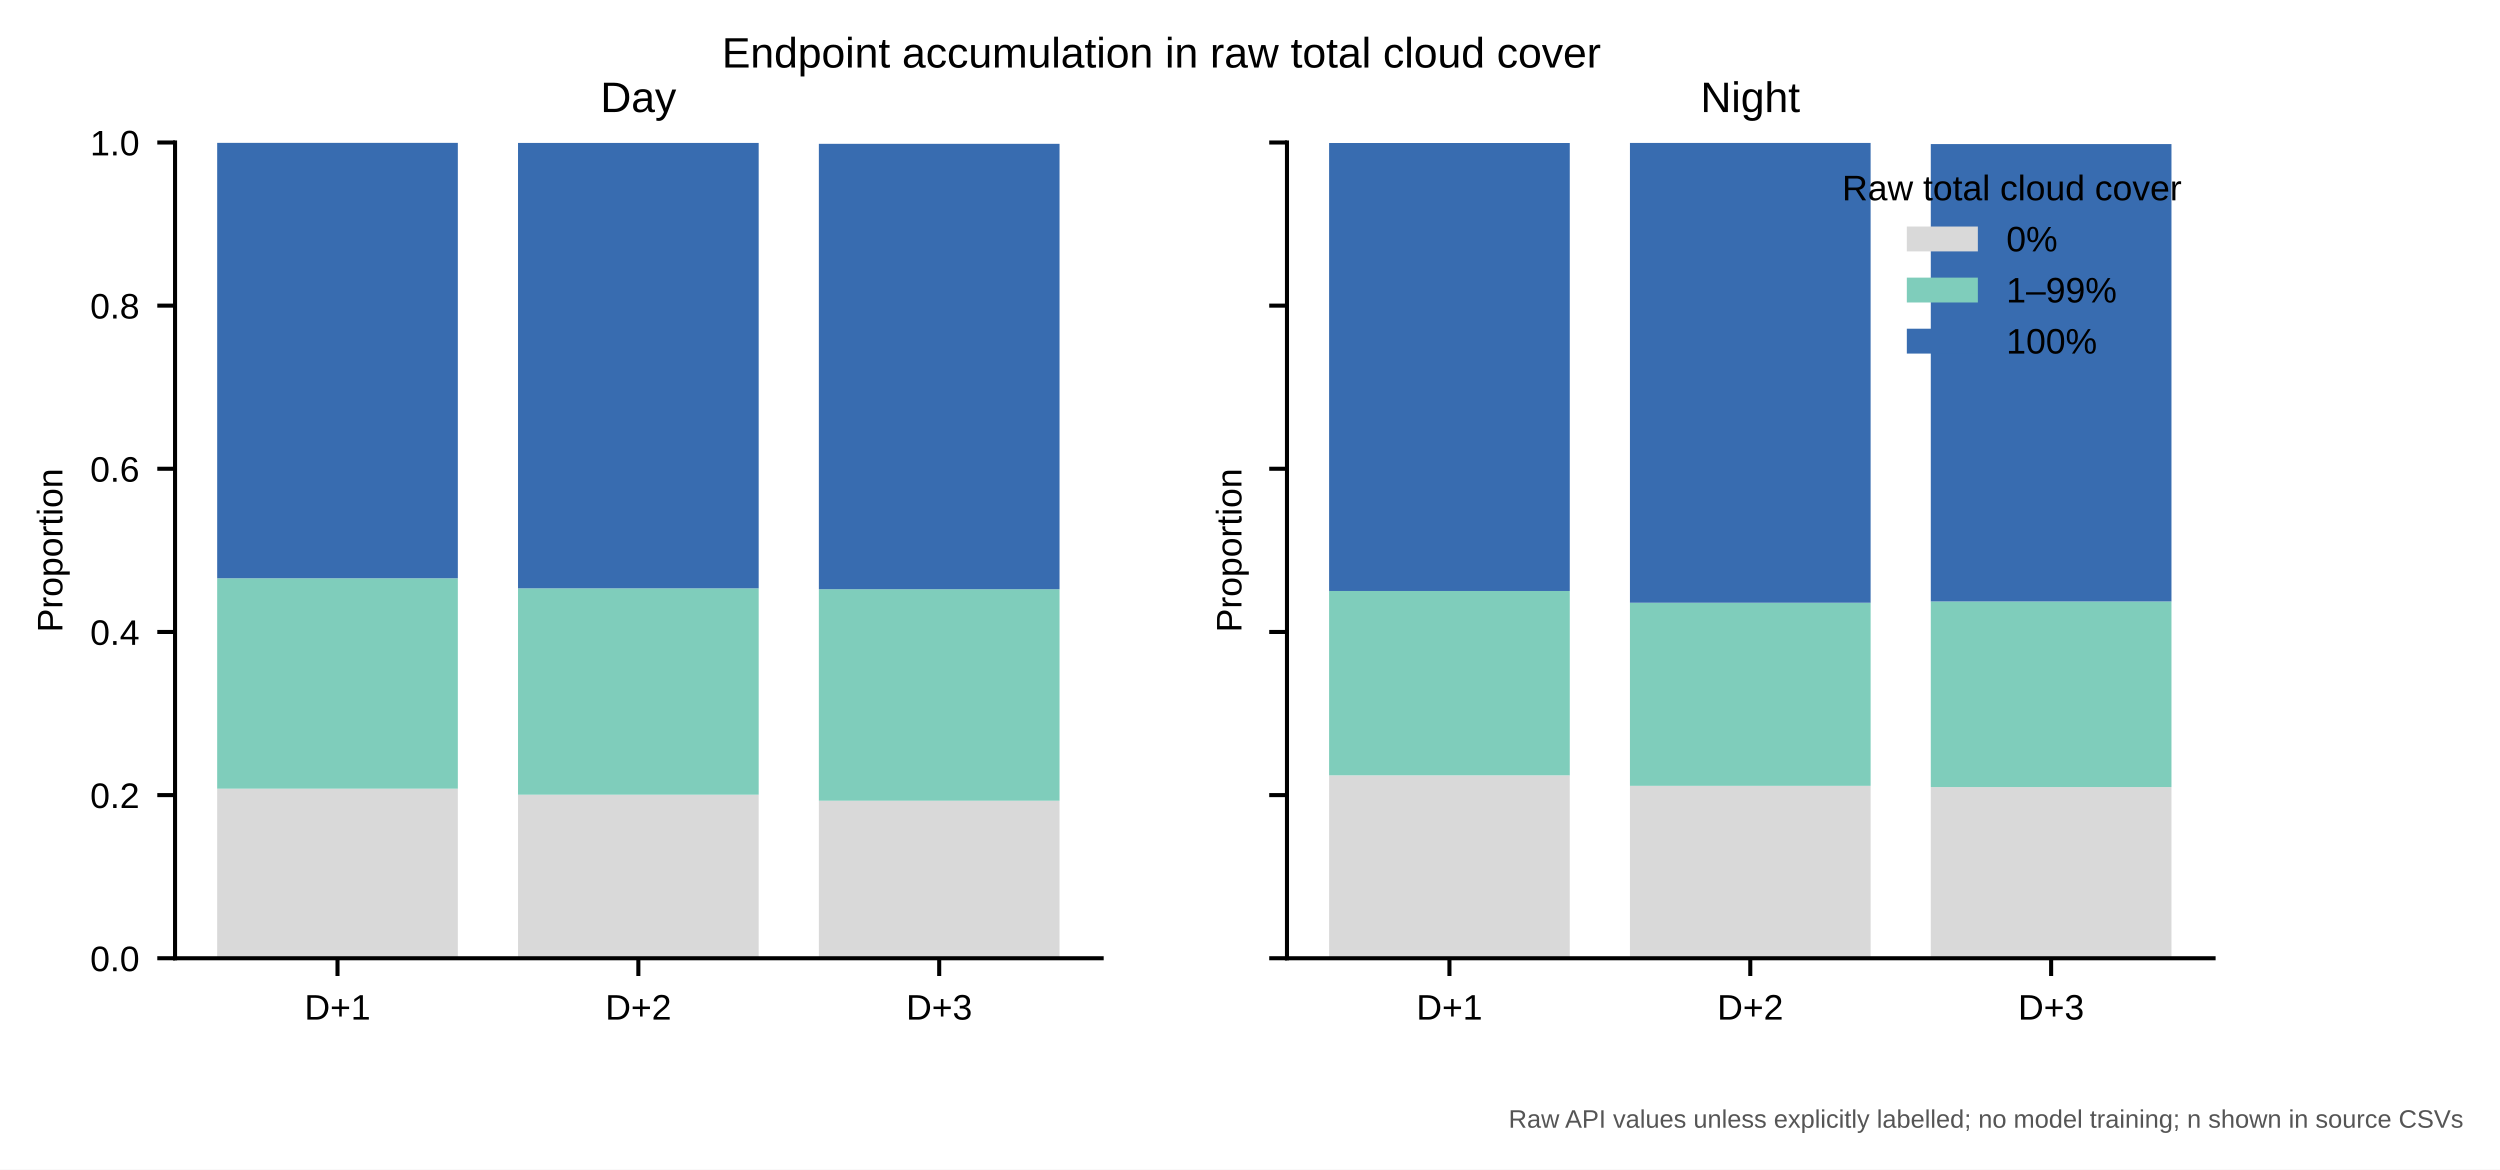
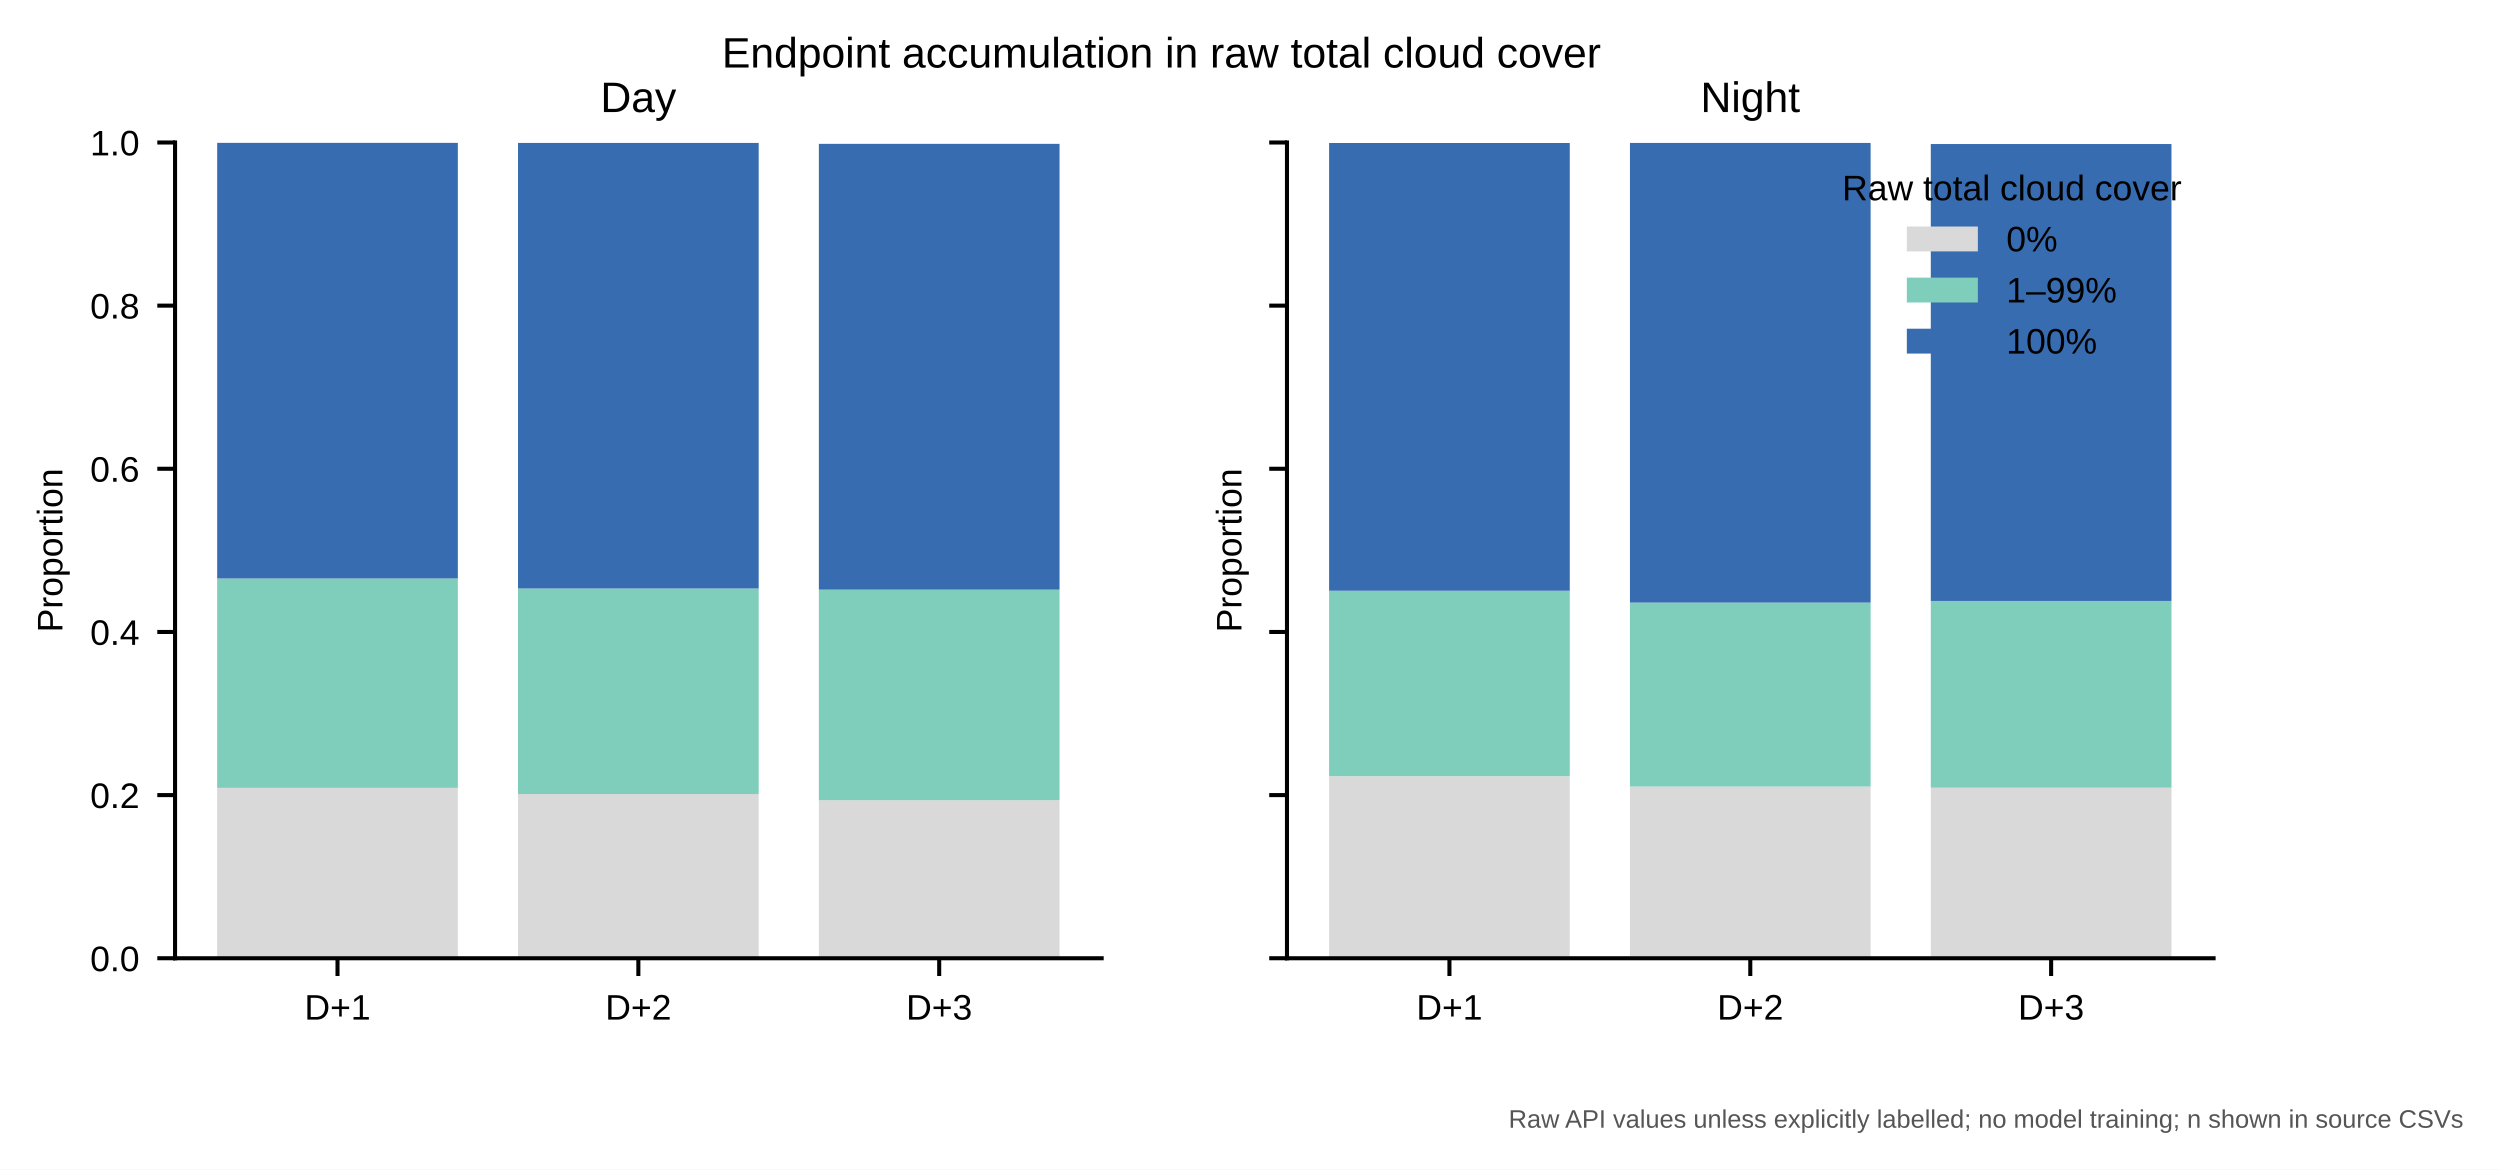
<svg xmlns="http://www.w3.org/2000/svg" xmlns:xlink="http://www.w3.org/1999/xlink" width="492.707pt" height="230.508pt" viewBox="0 0 492.707 230.508" version="1.1">
  <defs>
    <style type="text/css">*{stroke-linejoin: round; stroke-linecap: butt}</style>
  </defs>
  <g id="figure_1">
    <g id="patch_1">
-       <path d="M 0 230.508  L 492.707 230.508  L 492.707 0  L 0 0  z " style="fill: #ffffff" />
+       <path d="M 0 230.508 L 492.707 230.508 L 492.707 0 L 0 0 z " style="fill: #ffffff" />
    </g>
    <g id="axes_1">
      <g id="patch_2">
-         <path d="M 34.499 188.856  L 217.118 188.856  L 217.118 28.08  L 34.499 28.08  z " style="fill: #ffffff" />
+         <path d="M 34.499 188.856 L 217.118 188.856 L 217.118 28.08 L 34.499 28.08 z " style="fill: #ffffff" />
      </g>
      <g id="patch_3">
-         <path d="M 42.8 188.856  L 90.233 188.856  L 90.233 155.435  L 42.8 155.435  z " clip-path="url(#pf5bc268ec8)" style="fill: #d9d9d9" />
+         <path d="M 42.8 188.856 L 90.233 188.856 L 90.233 155.274 L 42.8 155.274 z " clip-path="url(#p6946811b60)" style="fill: #d9d9d9" />
      </g>
      <g id="patch_4">
-         <path d="M 102.092 188.856  L 149.525 188.856  L 149.525 156.622  L 102.092 156.622  z " clip-path="url(#pf5bc268ec8)" style="fill: #d9d9d9" />
+         <path d="M 102.092 188.856 L 149.525 188.856 L 149.525 156.49 L 102.092 156.49 z " clip-path="url(#p6946811b60)" style="fill: #d9d9d9" />
      </g>
      <g id="patch_5">
-         <path d="M 161.383 188.856  L 208.817 188.856  L 208.817 157.807  L 161.383 157.807  z " clip-path="url(#pf5bc268ec8)" style="fill: #d9d9d9" />
+         <path d="M 161.383 188.856 L 208.817 188.856 L 208.817 157.697 L 161.383 157.697 z " clip-path="url(#p6946811b60)" style="fill: #d9d9d9" />
      </g>
      <g id="patch_6">
-         <path d="M 42.8 155.435  L 90.233 155.435  L 90.233 113.971  L 42.8 113.971  z " clip-path="url(#pf5bc268ec8)" style="fill: #7fcdbb" />
+         <path d="M 42.8 155.274 L 90.233 155.274 L 90.233 114.008 L 42.8 114.008 z " clip-path="url(#p6946811b60)" style="fill: #7fcdbb" />
      </g>
      <g id="patch_7">
-         <path d="M 102.092 156.622  L 149.525 156.622  L 149.525 115.952  L 102.092 115.952  z " clip-path="url(#pf5bc268ec8)" style="fill: #7fcdbb" />
+         <path d="M 102.092 156.49 L 149.525 156.49 L 149.525 115.97 L 102.092 115.97 z " clip-path="url(#p6946811b60)" style="fill: #7fcdbb" />
      </g>
      <g id="patch_8">
-         <path d="M 161.383 157.807  L 208.817 157.807  L 208.817 116.122  L 161.383 116.122  z " clip-path="url(#pf5bc268ec8)" style="fill: #7fcdbb" />
+         <path d="M 161.383 157.697 L 208.817 157.697 L 208.817 116.21 L 161.383 116.21 z " clip-path="url(#p6946811b60)" style="fill: #7fcdbb" />
      </g>
      <g id="patch_9">
-         <path d="M 42.8 113.971  L 90.233 113.971  L 90.233 28.157  L 42.8 28.157  z " clip-path="url(#pf5bc268ec8)" style="fill: #386cb0" />
+         <path d="M 42.8 114.008 L 90.233 114.008 L 90.233 28.157 L 42.8 28.157 z " clip-path="url(#p6946811b60)" style="fill: #386cb0" />
      </g>
      <g id="patch_10">
-         <path d="M 102.092 115.952  L 149.525 115.952  L 149.525 28.172  L 102.092 28.172  z " clip-path="url(#pf5bc268ec8)" style="fill: #386cb0" />
+         <path d="M 102.092 115.97 L 149.525 115.97 L 149.525 28.173 L 102.092 28.173 z " clip-path="url(#p6946811b60)" style="fill: #386cb0" />
      </g>
      <g id="patch_11">
-         <path d="M 161.383 116.122  L 208.817 116.122  L 208.817 28.345  L 161.383 28.345  z " clip-path="url(#pf5bc268ec8)" style="fill: #386cb0" />
+         <path d="M 161.383 116.21 L 208.817 116.21 L 208.817 28.35 L 161.383 28.35 z " clip-path="url(#p6946811b60)" style="fill: #386cb0" />
      </g>
      <g id="matplotlib.axis_1">
        <g id="xtick_1">
          <g id="line2d_1">
            <defs>
-               <path id="ma9fc618bc7" d="M 0 0  L 0 3.5  " style="stroke: #000000; stroke-width: 0.8" />
+               <path id="m72985a9ae6" d="M 0 0 L 0 3.5 " style="stroke: #000000; stroke-width: 0.8" />
            </defs>
            <g>
-               <use xlink:href="#ma9fc618bc7" x="66.517" y="188.856" style="stroke: #000000; stroke-width: 0.8" />
+               <use xlink:href="#m72985a9ae6" x="66.517" y="188.856" style="stroke: #000000; stroke-width: 0.8" />
            </g>
          </g>
          <g id="text_1">
            <text style="font-size: 7px; font-family: 'Arial', 'DejaVu Sans', sans-serif; text-anchor: middle" x="66.517" y="200.952" transform="rotate(-0 66.51681 200.9522)">D+1</text>
          </g>
        </g>
        <g id="xtick_2">
          <g id="line2d_2">
            <g>
-               <use xlink:href="#ma9fc618bc7" x="125.808" y="188.856" style="stroke: #000000; stroke-width: 0.8" />
+               <use xlink:href="#m72985a9ae6" x="125.808" y="188.856" style="stroke: #000000; stroke-width: 0.8" />
            </g>
          </g>
          <g id="text_2">
            <text style="font-size: 7px; font-family: 'Arial', 'DejaVu Sans', sans-serif; text-anchor: middle" x="125.808" y="200.952" transform="rotate(-0 125.8084 200.9522)">D+2</text>
          </g>
        </g>
        <g id="xtick_3">
          <g id="line2d_3">
            <g>
-               <use xlink:href="#ma9fc618bc7" x="185.1" y="188.856" style="stroke: #000000; stroke-width: 0.8" />
+               <use xlink:href="#m72985a9ae6" x="185.1" y="188.856" style="stroke: #000000; stroke-width: 0.8" />
            </g>
          </g>
          <g id="text_3">
            <text style="font-size: 7px; font-family: 'Arial', 'DejaVu Sans', sans-serif; text-anchor: middle" x="185.1" y="200.952" transform="rotate(-0 185.1 200.9522)">D+3</text>
          </g>
        </g>
      </g>
      <g id="matplotlib.axis_2">
        <g id="ytick_1">
          <g id="line2d_4">
            <defs>
-               <path id="m153272407f" d="M 0 0  L -3.5 0  " style="stroke: #000000; stroke-width: 0.8" />
+               <path id="m49181454bf" d="M 0 0 L -3.5 0 " style="stroke: #000000; stroke-width: 0.8" />
            </defs>
            <g>
-               <use xlink:href="#m153272407f" x="34.499" y="188.856" style="stroke: #000000; stroke-width: 0.8" />
+               <use xlink:href="#m49181454bf" x="34.499" y="188.856" style="stroke: #000000; stroke-width: 0.8" />
            </g>
          </g>
          <g id="text_4">
            <text style="font-size: 7px; font-family: 'Arial', 'DejaVu Sans', sans-serif; text-anchor: end" x="27.499" y="191.404" transform="rotate(-0 27.49934 191.4041)">0.0</text>
          </g>
        </g>
        <g id="ytick_2">
          <g id="line2d_5">
            <g>
-               <use xlink:href="#m153272407f" x="34.499" y="156.701" style="stroke: #000000; stroke-width: 0.8" />
+               <use xlink:href="#m49181454bf" x="34.499" y="156.701" style="stroke: #000000; stroke-width: 0.8" />
            </g>
          </g>
          <g id="text_5">
            <text style="font-size: 7px; font-family: 'Arial', 'DejaVu Sans', sans-serif; text-anchor: end" x="27.499" y="159.249" transform="rotate(-0 27.49934 159.2489)">0.2</text>
          </g>
        </g>
        <g id="ytick_3">
          <g id="line2d_6">
            <g>
-               <use xlink:href="#m153272407f" x="34.499" y="124.546" style="stroke: #000000; stroke-width: 0.8" />
+               <use xlink:href="#m49181454bf" x="34.499" y="124.546" style="stroke: #000000; stroke-width: 0.8" />
            </g>
          </g>
          <g id="text_6">
            <text style="font-size: 7px; font-family: 'Arial', 'DejaVu Sans', sans-serif; text-anchor: end" x="27.499" y="127.094" transform="rotate(-0 27.49934 127.0937)">0.4</text>
          </g>
        </g>
        <g id="ytick_4">
          <g id="line2d_7">
            <g>
-               <use xlink:href="#m153272407f" x="34.499" y="92.39" style="stroke: #000000; stroke-width: 0.8" />
+               <use xlink:href="#m49181454bf" x="34.499" y="92.39" style="stroke: #000000; stroke-width: 0.8" />
            </g>
          </g>
          <g id="text_7">
            <text style="font-size: 7px; font-family: 'Arial', 'DejaVu Sans', sans-serif; text-anchor: end" x="27.499" y="94.938" transform="rotate(-0 27.49934 94.9385)">0.6</text>
          </g>
        </g>
        <g id="ytick_5">
          <g id="line2d_8">
            <g>
-               <use xlink:href="#m153272407f" x="34.499" y="60.235" style="stroke: #000000; stroke-width: 0.8" />
+               <use xlink:href="#m49181454bf" x="34.499" y="60.235" style="stroke: #000000; stroke-width: 0.8" />
            </g>
          </g>
          <g id="text_8">
            <text style="font-size: 7px; font-family: 'Arial', 'DejaVu Sans', sans-serif; text-anchor: end" x="27.499" y="62.783" transform="rotate(-0 27.49934 62.7833)">0.8</text>
          </g>
        </g>
        <g id="ytick_6">
          <g id="line2d_9">
            <g>
-               <use xlink:href="#m153272407f" x="34.499" y="28.08" style="stroke: #000000; stroke-width: 0.8" />
+               <use xlink:href="#m49181454bf" x="34.499" y="28.08" style="stroke: #000000; stroke-width: 0.8" />
            </g>
          </g>
          <g id="text_9">
            <text style="font-size: 7px; font-family: 'Arial', 'DejaVu Sans', sans-serif; text-anchor: end" x="27.499" y="30.628" transform="rotate(-0 27.49934 30.6281)">1.0</text>
          </g>
        </g>
        <g id="text_10">
          <text style="font-size: 7px; font-family: 'Arial', 'DejaVu Sans', sans-serif; text-anchor: middle" x="12.296" y="108.468" transform="rotate(-90 12.29619 108.468)">Proportion</text>
        </g>
      </g>
      <g id="patch_12">
-         <path d="M 34.499 188.856  L 34.499 28.08  " style="fill: none; stroke: #000000; stroke-width: 0.8; stroke-linejoin: miter; stroke-linecap: square" />
+         <path d="M 34.499 188.856 L 34.499 28.08 " style="fill: none; stroke: #000000; stroke-width: 0.8; stroke-linejoin: miter; stroke-linecap: square" />
      </g>
      <g id="patch_13">
-         <path d="M 34.499 188.856  L 217.118 188.856  " style="fill: none; stroke: #000000; stroke-width: 0.8; stroke-linejoin: miter; stroke-linecap: square" />
+         <path d="M 34.499 188.856 L 217.118 188.856 " style="fill: none; stroke: #000000; stroke-width: 0.8; stroke-linejoin: miter; stroke-linecap: square" />
      </g>
      <g id="text_11">
        <text style="font-size: 8.4px; font-family: 'Arial', 'DejaVu Sans', sans-serif; text-anchor: middle" x="125.808" y="22.08" transform="rotate(-0 125.8084 22.08)">Day</text>
      </g>
    </g>
    <g id="axes_2">
      <g id="patch_14">
-         <path d="M 253.641 188.856  L 436.259 188.856  L 436.259 28.08  L 253.641 28.08  z " style="fill: #ffffff" />
+         <path d="M 253.641 188.856 L 436.259 188.856 L 436.259 28.08 L 253.641 28.08 z " style="fill: #ffffff" />
      </g>
      <g id="patch_15">
-         <path d="M 261.942 188.856  L 309.375 188.856  L 309.375 152.806  L 261.942 152.806  z " clip-path="url(#pdfcb0c8ab2)" style="fill: #d9d9d9" />
+         <path d="M 261.942 188.856 L 309.375 188.856 L 309.375 152.983 L 261.942 152.983 z " clip-path="url(#pfde1e7432c)" style="fill: #d9d9d9" />
      </g>
      <g id="patch_16">
-         <path d="M 321.234 188.856  L 368.667 188.856  L 368.667 154.874  L 321.234 154.874  z " clip-path="url(#pdfcb0c8ab2)" style="fill: #d9d9d9" />
+         <path d="M 321.234 188.856 L 368.667 188.856 L 368.667 155.018 L 321.234 155.018 z " clip-path="url(#pfde1e7432c)" style="fill: #d9d9d9" />
      </g>
      <g id="patch_17">
-         <path d="M 380.525 188.856  L 427.959 188.856  L 427.959 155.119  L 380.525 155.119  z " clip-path="url(#pdfcb0c8ab2)" style="fill: #d9d9d9" />
+         <path d="M 380.525 188.856 L 427.959 188.856 L 427.959 155.242 L 380.525 155.242 z " clip-path="url(#pfde1e7432c)" style="fill: #d9d9d9" />
      </g>
      <g id="patch_18">
-         <path d="M 261.942 152.806  L 309.375 152.806  L 309.375 116.471  L 261.942 116.471  z " clip-path="url(#pdfcb0c8ab2)" style="fill: #7fcdbb" />
+         <path d="M 261.942 152.983 L 309.375 152.983 L 309.375 116.426 L 261.942 116.426 z " clip-path="url(#pfde1e7432c)" style="fill: #7fcdbb" />
      </g>
      <g id="patch_19">
-         <path d="M 321.234 154.874  L 368.667 154.874  L 368.667 118.785  L 321.234 118.785  z " clip-path="url(#pdfcb0c8ab2)" style="fill: #7fcdbb" />
+         <path d="M 321.234 155.018 L 368.667 155.018 L 368.667 118.759 L 321.234 118.759 z " clip-path="url(#pfde1e7432c)" style="fill: #7fcdbb" />
      </g>
      <g id="patch_20">
-         <path d="M 380.525 155.119  L 427.959 155.119  L 427.959 118.536  L 380.525 118.536  z " clip-path="url(#pdfcb0c8ab2)" style="fill: #7fcdbb" />
+         <path d="M 380.525 155.242 L 427.959 155.242 L 427.959 118.437 L 380.525 118.437 z " clip-path="url(#pfde1e7432c)" style="fill: #7fcdbb" />
      </g>
      <g id="patch_21">
-         <path d="M 261.942 116.471  L 309.375 116.471  L 309.375 28.183  L 261.942 28.183  z " clip-path="url(#pdfcb0c8ab2)" style="fill: #386cb0" />
+         <path d="M 261.942 116.426 L 309.375 116.426 L 309.375 28.183 L 261.942 28.183 z " clip-path="url(#pfde1e7432c)" style="fill: #386cb0" />
      </g>
      <g id="patch_22">
-         <path d="M 321.234 118.785  L 368.667 118.785  L 368.667 28.172  L 321.234 28.172  z " clip-path="url(#pdfcb0c8ab2)" style="fill: #386cb0" />
+         <path d="M 321.234 118.759 L 368.667 118.759 L 368.667 28.172 L 321.234 28.172 z " clip-path="url(#pfde1e7432c)" style="fill: #386cb0" />
      </g>
      <g id="patch_23">
-         <path d="M 380.525 118.536  L 427.959 118.536  L 427.959 28.392  L 380.525 28.392  z " clip-path="url(#pdfcb0c8ab2)" style="fill: #386cb0" />
+         <path d="M 380.525 118.437 L 427.959 118.437 L 427.959 28.386 L 380.525 28.386 z " clip-path="url(#pfde1e7432c)" style="fill: #386cb0" />
      </g>
      <g id="matplotlib.axis_3">
        <g id="xtick_4">
          <g id="line2d_10">
            <g>
-               <use xlink:href="#ma9fc618bc7" x="285.659" y="188.856" style="stroke: #000000; stroke-width: 0.8" />
+               <use xlink:href="#m72985a9ae6" x="285.659" y="188.856" style="stroke: #000000; stroke-width: 0.8" />
            </g>
          </g>
          <g id="text_12">
            <text style="font-size: 7px; font-family: 'Arial', 'DejaVu Sans', sans-serif; text-anchor: middle" x="285.659" y="200.952" transform="rotate(-0 285.6586 200.9522)">D+1</text>
          </g>
        </g>
        <g id="xtick_5">
          <g id="line2d_11">
            <g>
-               <use xlink:href="#ma9fc618bc7" x="344.95" y="188.856" style="stroke: #000000; stroke-width: 0.8" />
+               <use xlink:href="#m72985a9ae6" x="344.95" y="188.856" style="stroke: #000000; stroke-width: 0.8" />
            </g>
          </g>
          <g id="text_13">
            <text style="font-size: 7px; font-family: 'Arial', 'DejaVu Sans', sans-serif; text-anchor: middle" x="344.95" y="200.952" transform="rotate(-0 344.9502 200.9522)">D+2</text>
          </g>
        </g>
        <g id="xtick_6">
          <g id="line2d_12">
            <g>
-               <use xlink:href="#ma9fc618bc7" x="404.242" y="188.856" style="stroke: #000000; stroke-width: 0.8" />
+               <use xlink:href="#m72985a9ae6" x="404.242" y="188.856" style="stroke: #000000; stroke-width: 0.8" />
            </g>
          </g>
          <g id="text_14">
            <text style="font-size: 7px; font-family: 'Arial', 'DejaVu Sans', sans-serif; text-anchor: middle" x="404.242" y="200.952" transform="rotate(-0 404.2419 200.9522)">D+3</text>
          </g>
        </g>
      </g>
      <g id="matplotlib.axis_4">
        <g id="ytick_7">
          <g id="line2d_13">
            <g>
-               <use xlink:href="#m153272407f" x="253.641" y="188.856" style="stroke: #000000; stroke-width: 0.8" />
+               <use xlink:href="#m49181454bf" x="253.641" y="188.856" style="stroke: #000000; stroke-width: 0.8" />
            </g>
          </g>
        </g>
        <g id="ytick_8">
          <g id="line2d_14">
            <g>
-               <use xlink:href="#m153272407f" x="253.641" y="156.701" style="stroke: #000000; stroke-width: 0.8" />
+               <use xlink:href="#m49181454bf" x="253.641" y="156.701" style="stroke: #000000; stroke-width: 0.8" />
            </g>
          </g>
        </g>
        <g id="ytick_9">
          <g id="line2d_15">
            <g>
-               <use xlink:href="#m153272407f" x="253.641" y="124.546" style="stroke: #000000; stroke-width: 0.8" />
+               <use xlink:href="#m49181454bf" x="253.641" y="124.546" style="stroke: #000000; stroke-width: 0.8" />
            </g>
          </g>
        </g>
        <g id="ytick_10">
          <g id="line2d_16">
            <g>
-               <use xlink:href="#m153272407f" x="253.641" y="92.39" style="stroke: #000000; stroke-width: 0.8" />
+               <use xlink:href="#m49181454bf" x="253.641" y="92.39" style="stroke: #000000; stroke-width: 0.8" />
            </g>
          </g>
        </g>
        <g id="ytick_11">
          <g id="line2d_17">
            <g>
-               <use xlink:href="#m153272407f" x="253.641" y="60.235" style="stroke: #000000; stroke-width: 0.8" />
+               <use xlink:href="#m49181454bf" x="253.641" y="60.235" style="stroke: #000000; stroke-width: 0.8" />
            </g>
          </g>
        </g>
        <g id="ytick_12">
          <g id="line2d_18">
            <g>
-               <use xlink:href="#m153272407f" x="253.641" y="28.08" style="stroke: #000000; stroke-width: 0.8" />
+               <use xlink:href="#m49181454bf" x="253.641" y="28.08" style="stroke: #000000; stroke-width: 0.8" />
            </g>
          </g>
        </g>
        <g id="text_15">
          <text style="font-size: 7px; font-family: 'Arial', 'DejaVu Sans', sans-serif; text-anchor: middle" x="244.668" y="108.468" transform="rotate(-90 244.668 108.468)">Proportion</text>
        </g>
      </g>
      <g id="patch_24">
-         <path d="M 253.641 188.856  L 253.641 28.08  " style="fill: none; stroke: #000000; stroke-width: 0.8; stroke-linejoin: miter; stroke-linecap: square" />
+         <path d="M 253.641 188.856 L 253.641 28.08 " style="fill: none; stroke: #000000; stroke-width: 0.8; stroke-linejoin: miter; stroke-linecap: square" />
      </g>
      <g id="patch_25">
-         <path d="M 253.641 188.856  L 436.259 188.856  " style="fill: none; stroke: #000000; stroke-width: 0.8; stroke-linejoin: miter; stroke-linecap: square" />
+         <path d="M 253.641 188.856 L 436.259 188.856 " style="fill: none; stroke: #000000; stroke-width: 0.8; stroke-linejoin: miter; stroke-linecap: square" />
      </g>
      <g id="text_16">
        <text style="font-size: 8.4px; font-family: 'Arial', 'DejaVu Sans', sans-serif; text-anchor: middle" x="344.95" y="22.08" transform="rotate(-0 344.9502 22.08)">Night</text>
      </g>
      <g id="legend_1">
        <g id="text_17">
          <text style="font-size: 7px; font-family: 'Arial', 'DejaVu Sans', sans-serif; text-anchor: start" x="363.043" y="39.476" transform="rotate(-0 363.0426 39.47619)">Raw total cloud cover</text>
        </g>
        <g id="patch_26">
-           <path d="M 375.803 49.546  L 389.803 49.546  L 389.803 44.646  L 375.803 44.646  z " style="fill: #d9d9d9" />
+           <path d="M 375.803 49.546 L 389.803 49.546 L 389.803 44.646 L 375.803 44.646 z " style="fill: #d9d9d9" />
        </g>
        <g id="text_18">
          <text style="font-size: 7px; font-family: 'Arial', 'DejaVu Sans', sans-serif; text-anchor: start" x="395.403" y="49.546" transform="rotate(-0 395.4034 49.54553)">0%</text>
        </g>
        <g id="patch_27">
-           <path d="M 375.803 59.615  L 389.803 59.615  L 389.803 54.715  L 375.803 54.715  z " style="fill: #7fcdbb" />
+           <path d="M 375.803 59.615 L 389.803 59.615 L 389.803 54.715 L 375.803 54.715 z " style="fill: #7fcdbb" />
        </g>
        <g id="text_19">
          <text style="font-size: 7px; font-family: 'Arial', 'DejaVu Sans', sans-serif; text-anchor: start" x="395.403" y="59.615" transform="rotate(-0 395.4034 59.61486)">1–99%</text>
        </g>
        <g id="patch_28">
-           <path d="M 375.803 69.684  L 389.803 69.684  L 389.803 64.784  L 375.803 64.784  z " style="fill: #386cb0" />
+           <path d="M 375.803 69.684 L 389.803 69.684 L 389.803 64.784 L 375.803 64.784 z " style="fill: #386cb0" />
        </g>
        <g id="text_20">
          <text style="font-size: 7px; font-family: 'Arial', 'DejaVu Sans', sans-serif; text-anchor: start" x="395.403" y="69.684" transform="rotate(-0 395.4034 69.6842)">100%</text>
        </g>
      </g>
    </g>
    <g id="text_21">
      <text style="font-size: 8.4px; font-family: 'Arial', 'DejaVu Sans', sans-serif; text-anchor: middle" x="228.899" y="13.315" transform="rotate(-0 228.8993 13.31543)">Endpoint accumulation in raw total cloud cover</text>
    </g>
    <g id="text_22">
      <text style="font-size: 5px; font-family: 'Arial', 'DejaVu Sans', sans-serif; text-anchor: end; fill: #555555" x="485.507" y="222.256" transform="rotate(-0 485.5073 222.2557)">Raw API values unless explicitly labelled; no model training; n shown in source CSVs</text>
    </g>
  </g>
  <defs>
-     <clipPath id="pf5bc268ec8">
+     <clipPath id="p6946811b60">
      <rect x="34.499" y="28.08" width="182.618" height="160.776" />
    </clipPath>
-     <clipPath id="pdfcb0c8ab2">
+     <clipPath id="pfde1e7432c">
      <rect x="253.641" y="28.08" width="182.618" height="160.776" />
    </clipPath>
  </defs>
</svg>
